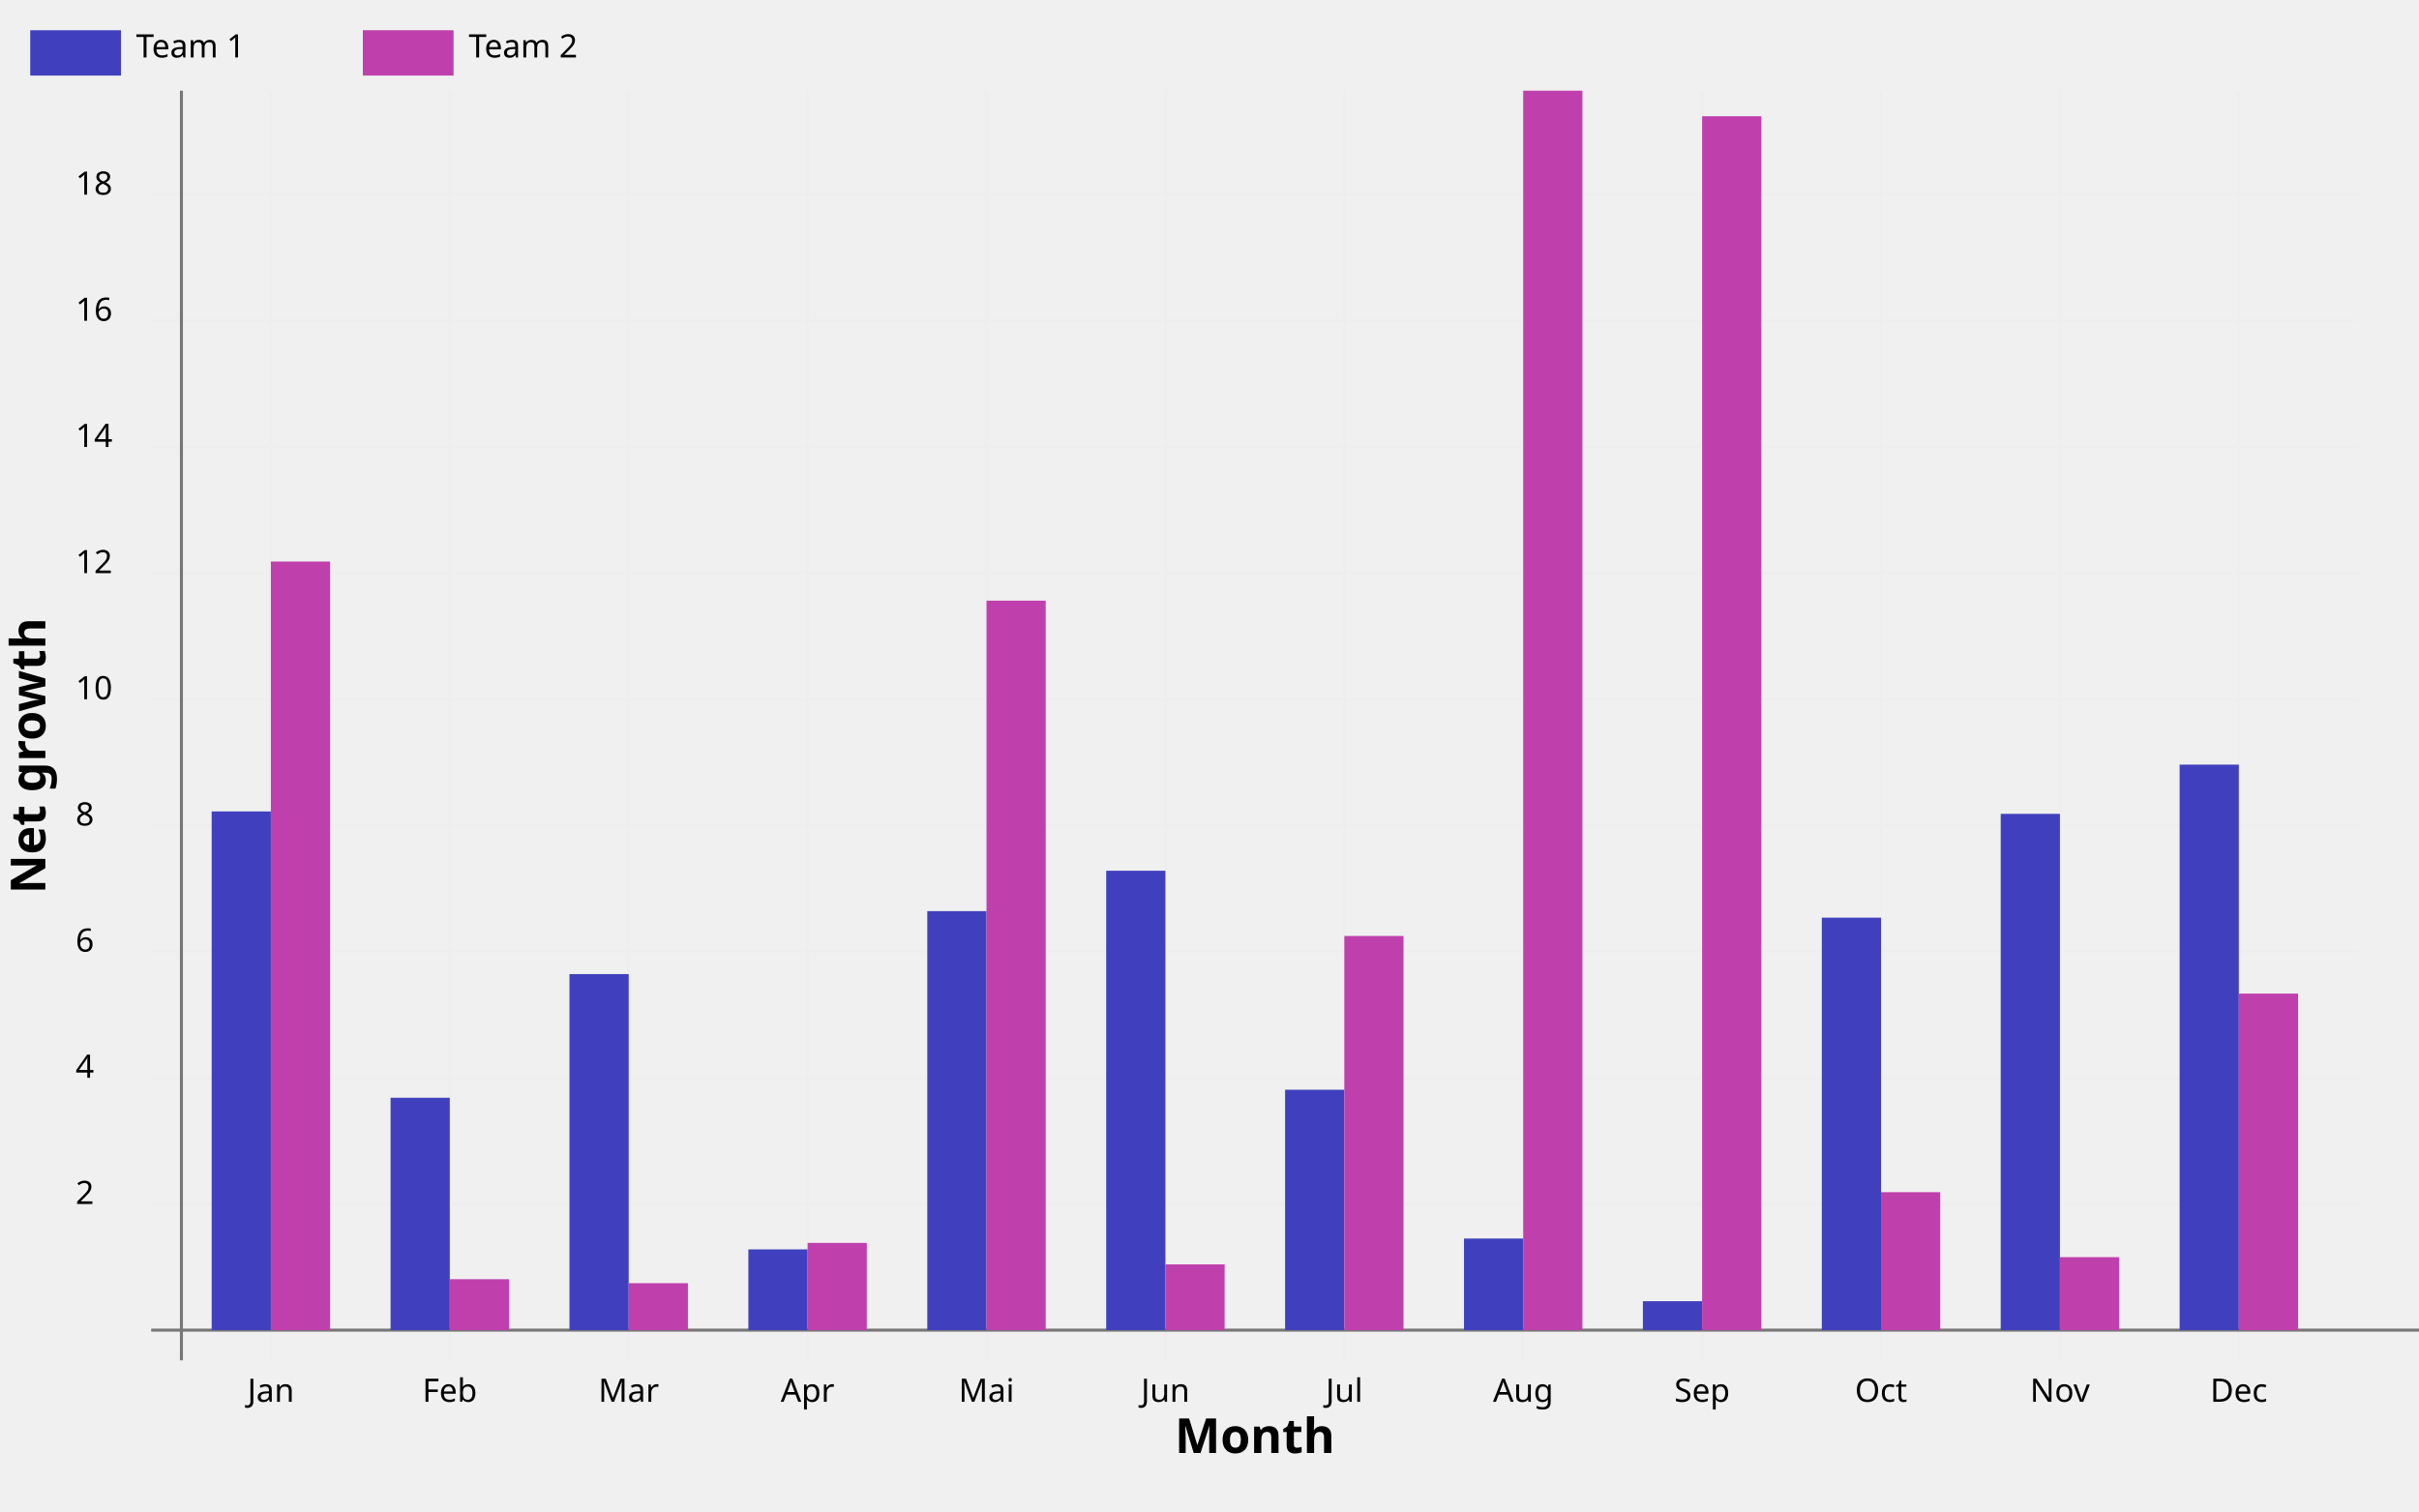
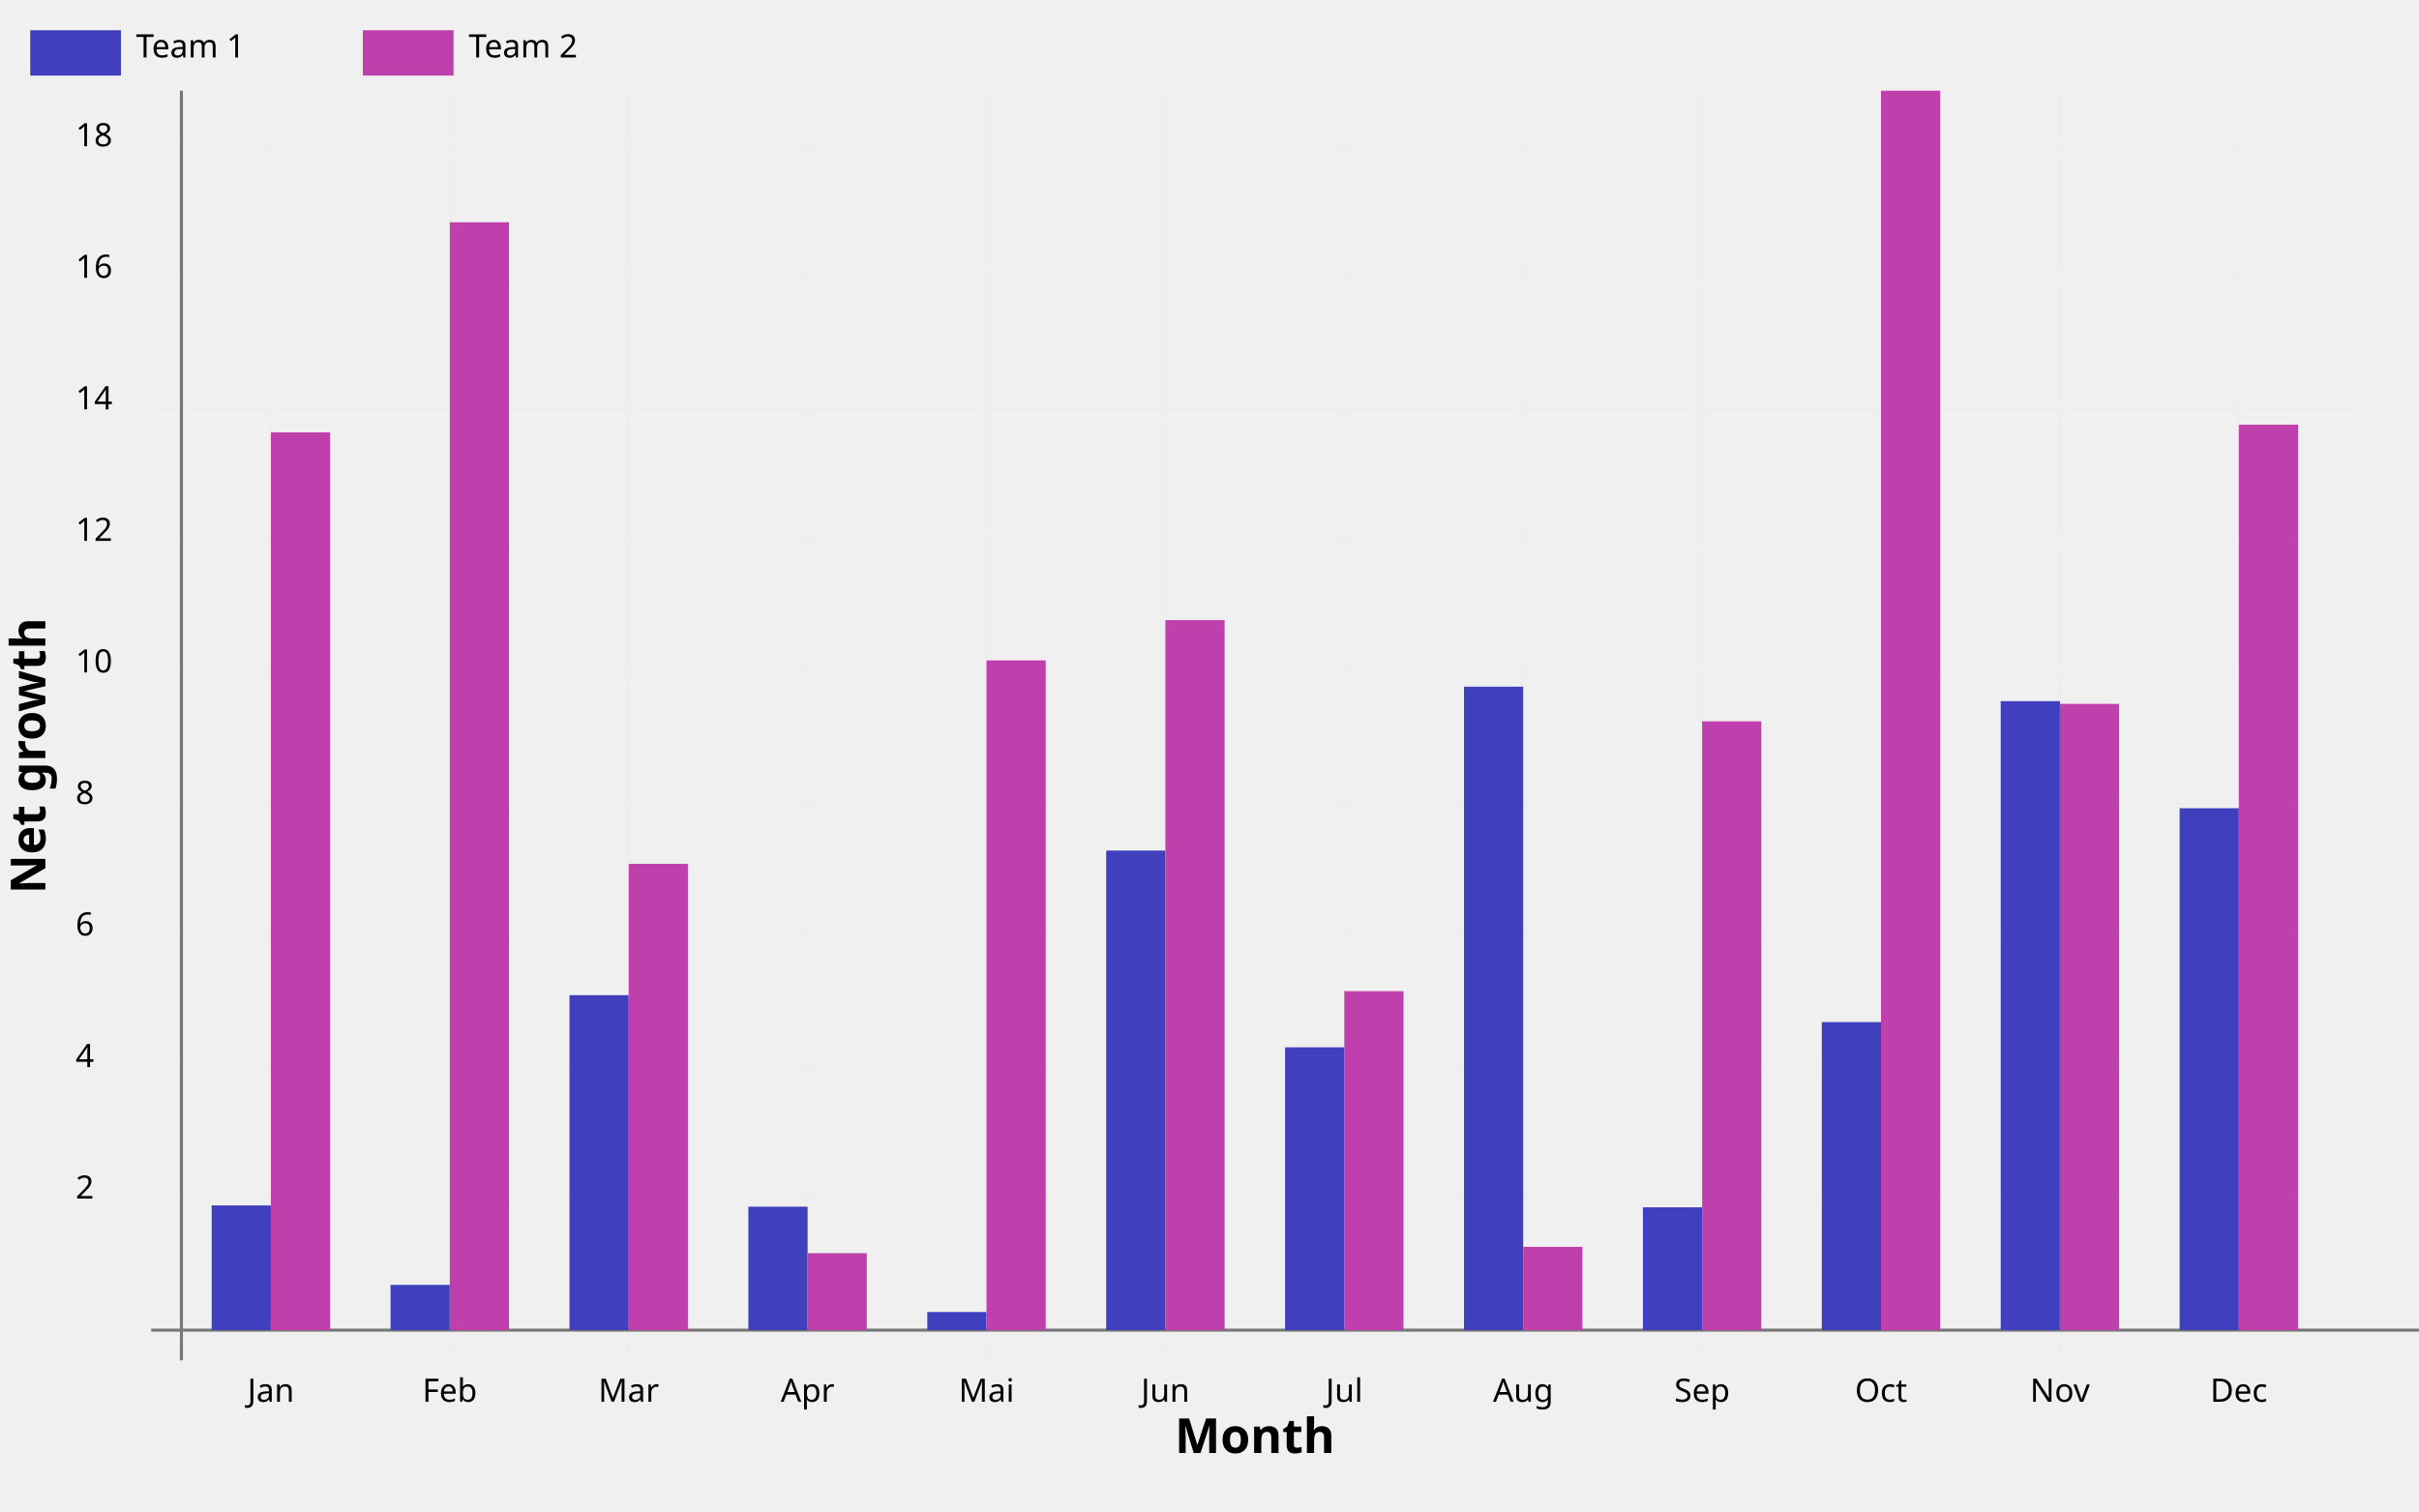
<svg xmlns="http://www.w3.org/2000/svg" varsion="1.1" width="800" height="500">
  <style>text { font-size: 8pt; font-family: sans-serif }  .axislegend { font-size: 12pt; font-weight: bold } .hovercircle {z-index:0; cursor:pointer; } .value {z-index: 1; display:none; background-color: #fff; opacity: 0.7; } .hovercircle:hover + .value { display:block; }</style>
  <rect x="10" y="10" width="30" height="15" fill="#4040BF" />
  <text x="45" y="19" alignment-baseline="middle">Team 1</text>
  <rect x="120" y="10" width="30" height="15" fill="#BF40AC" />
  <text x="155" y="19" alignment-baseline="middle">Team 2</text>
-   <line x1="50" x2="780" y1="398.265" y2="398.265" stroke="#eee" stroke-width="1" />
-   <text x="25" y="398.265">2</text>
-   <line x1="50" x2="780" y1="356.53" y2="356.53" stroke="#eee" stroke-width="1" />
-   <text x="25" y="356.53">4</text>
-   <line x1="50" x2="780" y1="314.796" y2="314.796" stroke="#eee" stroke-width="1" />
-   <text x="25" y="314.796">6</text>
-   <line x1="50" x2="780" y1="273.061" y2="273.061" stroke="#eee" stroke-width="1" />
-   <text x="25" y="273.061">8</text>
-   <line x1="50" x2="780" y1="231.326" y2="231.326" stroke="#eee" stroke-width="1" />
-   <text x="25" y="231.326">10</text>
-   <line x1="50" x2="780" y1="189.591" y2="189.591" stroke="#eee" stroke-width="1" />
-   <text x="25" y="189.591">12</text>
-   <line x1="50" x2="780" y1="147.856" y2="147.856" stroke="#eee" stroke-width="1" />
-   <text x="25" y="147.856">14</text>
-   <line x1="50" x2="780" y1="106.122" y2="106.122" stroke="#eee" stroke-width="1" />
-   <text x="25" y="106.122">16</text>
-   <line x1="50" x2="780" y1="64.387" y2="64.387" stroke="#eee" stroke-width="1" />
-   <text x="25" y="64.387">18</text>
+   <line x1="50" x2="780" y1="396.488" y2="396.488" stroke="#eee" stroke-width="1" />
+   <text x="25" y="396.488">2</text>
+   <line x1="50" x2="780" y1="352.976" y2="352.976" stroke="#eee" stroke-width="1" />
+   <text x="25" y="352.976">4</text>
+   <line x1="50" x2="780" y1="309.464" y2="309.464" stroke="#eee" stroke-width="1" />
+   <text x="25" y="309.464">6</text>
+   <line x1="50" x2="780" y1="265.953" y2="265.953" stroke="#eee" stroke-width="1" />
+   <text x="25" y="265.953">8</text>
+   <line x1="50" x2="780" y1="222.441" y2="222.441" stroke="#eee" stroke-width="1" />
+   <text x="25" y="222.441">10</text>
+   <line x1="50" x2="780" y1="178.929" y2="178.929" stroke="#eee" stroke-width="1" />
+   <text x="25" y="178.929">12</text>
+   <line x1="50" x2="780" y1="135.417" y2="135.417" stroke="#eee" stroke-width="1" />
+   <text x="25" y="135.417">14</text>
+   <line x1="50" x2="780" y1="91.905" y2="91.905" stroke="#eee" stroke-width="1" />
+   <text x="25" y="91.905">16</text>
+   <line x1="50" x2="780" y1="48.393" y2="48.393" stroke="#eee" stroke-width="1" />
+   <text x="25" y="48.393">18</text>
  <line x1="89.583" x2="89.583" y1="30" y2="450" stroke="#eee" stroke-width="1" />
  <text x="89.583" y="460" dominant-baseline="middle" text-anchor="middle">Jan</text>
  <line x1="148.75" x2="148.75" y1="30" y2="450" stroke="#eee" stroke-width="1" />
  <text x="148.75" y="460" dominant-baseline="middle" text-anchor="middle">Feb</text>
  <line x1="207.917" x2="207.917" y1="30" y2="450" stroke="#eee" stroke-width="1" />
  <text x="207.917" y="460" dominant-baseline="middle" text-anchor="middle">Mar</text>
  <line x1="267.083" x2="267.083" y1="30" y2="450" stroke="#eee" stroke-width="1" />
  <text x="267.083" y="460" dominant-baseline="middle" text-anchor="middle">Apr</text>
  <line x1="326.25" x2="326.25" y1="30" y2="450" stroke="#eee" stroke-width="1" />
  <text x="326.25" y="460" dominant-baseline="middle" text-anchor="middle">Mai</text>
  <line x1="385.417" x2="385.417" y1="30" y2="450" stroke="#eee" stroke-width="1" />
  <text x="385.417" y="460" dominant-baseline="middle" text-anchor="middle">Jun</text>
  <line x1="444.583" x2="444.583" y1="30" y2="450" stroke="#eee" stroke-width="1" />
  <text x="444.583" y="460" dominant-baseline="middle" text-anchor="middle">Jul</text>
  <line x1="503.75" x2="503.75" y1="30" y2="450" stroke="#eee" stroke-width="1" />
  <text x="503.75" y="460" dominant-baseline="middle" text-anchor="middle">Aug</text>
  <line x1="562.917" x2="562.917" y1="30" y2="450" stroke="#eee" stroke-width="1" />
  <text x="562.917" y="460" dominant-baseline="middle" text-anchor="middle">Sep</text>
  <line x1="622.083" x2="622.083" y1="30" y2="450" stroke="#eee" stroke-width="1" />
  <text x="622.083" y="460" dominant-baseline="middle" text-anchor="middle">Oct</text>
  <line x1="681.25" x2="681.25" y1="30" y2="450" stroke="#eee" stroke-width="1" />
  <text x="681.25" y="460" dominant-baseline="middle" text-anchor="middle">Nov</text>
  <line x1="740.417" x2="740.417" y1="30" y2="450" stroke="#eee" stroke-width="1" />
  <text x="740.417" y="460" dominant-baseline="middle" text-anchor="middle">Dec</text>
  <line x1="50" x2="800" y1="440" y2="440" stroke="#777" stroke-width="1" />
  <text x="415" y="475" class="axislegend" dominant-baseline="middle" text-anchor="middle">Month</text>
  <line x1="60" x2="60" y1="30" y2="450" stroke="#777" stroke-width="1" />
  <text x="15" y="250" transform="rotate(270, 15, 250)" class="axislegend" text-anchor="middle" alignment-baseline="middle">Net growth</text>
-   <rect x="70" y="268.417" fill="#4040BF" width="19.583" height="171.583" />
-   <rect x="129.167" y="363.129" fill="#4040BF" width="19.583" height="76.871" />
-   <rect x="188.333" y="322.224" fill="#4040BF" width="19.583" height="117.776" />
-   <rect x="247.5" y="413.286" fill="#4040BF" width="19.583" height="26.714" />
-   <rect x="306.667" y="301.391" fill="#4040BF" width="19.583" height="138.609" />
-   <rect x="365.833" y="288.03" fill="#4040BF" width="19.583" height="151.97" />
-   <rect x="425" y="360.477" fill="#4040BF" width="19.583" height="79.523" />
-   <rect x="484.167" y="409.699" fill="#4040BF" width="19.583" height="30.301" />
-   <rect x="543.333" y="430.429" fill="#4040BF" width="19.583" height="9.571" />
-   <rect x="602.5" y="303.558" fill="#4040BF" width="19.583" height="136.442" />
-   <rect x="661.667" y="269.219" fill="#4040BF" width="19.583" height="170.781" />
-   <rect x="720.833" y="252.933" fill="#4040BF" width="19.583" height="187.067" />
-   <rect x="89.583" y="185.753" fill="#BF40AC" width="19.583" height="254.247" />
-   <rect x="148.75" y="423.151" fill="#BF40AC" width="19.583" height="16.849" />
-   <rect x="207.917" y="424.467" fill="#BF40AC" width="19.583" height="15.533" />
-   <rect x="267.083" y="411.149" fill="#BF40AC" width="19.583" height="28.851" />
-   <rect x="326.25" y="198.694" fill="#BF40AC" width="19.583" height="241.306" />
-   <rect x="385.417" y="418.254" fill="#BF40AC" width="19.583" height="21.746" />
-   <rect x="444.583" y="309.615" fill="#BF40AC" width="19.583" height="130.385" />
-   <rect x="503.75" y="30" fill="#BF40AC" width="19.583" height="410" />
-   <rect x="562.917" y="38.454" fill="#BF40AC" width="19.583" height="401.546" />
-   <rect x="622.083" y="394.361" fill="#BF40AC" width="19.583" height="45.639" />
-   <rect x="681.25" y="415.855" fill="#BF40AC" width="19.583" height="24.145" />
-   <rect x="740.417" y="328.671" fill="#BF40AC" width="19.583" height="111.329" />
-   <rect class="hovercircle" x="70" y="268.417" width="19.583" height="171.583" fill-opacity="0" />
-   <text style="paint-order:stroke fill" class="value" x="80" y="258.417" text-anchor="middle" alignment-baseline="middle" stroke="#fff" stroke-width="10" fill="#555">8.222552684871964</text>
-   <rect class="hovercircle" x="129.167" y="363.129" width="19.583" height="76.871" fill-opacity="0" />
-   <text style="paint-order:stroke fill" class="value" x="139.167" y="353.129" text-anchor="middle" alignment-baseline="middle" stroke="#fff" stroke-width="10" fill="#555">3.6838077262639994</text>
-   <rect class="hovercircle" x="188.333" y="322.224" width="19.583" height="117.776" fill-opacity="0" />
-   <text style="paint-order:stroke fill" class="value" x="198.333" y="312.224" text-anchor="middle" alignment-baseline="middle" stroke="#fff" stroke-width="10" fill="#555">5.644009666139978</text>
-   <rect class="hovercircle" x="247.5" y="413.286" width="19.583" height="26.714" fill-opacity="0" />
-   <text style="paint-order:stroke fill" class="value" x="257.5" y="403.286" text-anchor="middle" alignment-baseline="middle" stroke="#fff" stroke-width="10" fill="#555">1.2801753102263345</text>
-   <rect class="hovercircle" x="306.667" y="301.391" width="19.583" height="138.609" fill-opacity="0" />
-   <text style="paint-order:stroke fill" class="value" x="316.667" y="291.391" text-anchor="middle" alignment-baseline="middle" stroke="#fff" stroke-width="10" fill="#555">6.6423868799508865</text>
-   <rect class="hovercircle" x="365.833" y="288.03" width="19.583" height="151.97" fill-opacity="0" />
-   <text style="paint-order:stroke fill" class="value" x="375.833" y="278.03" text-anchor="middle" alignment-baseline="middle" stroke="#fff" stroke-width="10" fill="#555">7.282639814504828</text>
-   <rect class="hovercircle" x="425" y="360.477" width="19.583" height="79.523" fill-opacity="0" />
-   <text style="paint-order:stroke fill" class="value" x="435" y="350.477" text-anchor="middle" alignment-baseline="middle" stroke="#fff" stroke-width="10" fill="#555">3.8108884975389428</text>
-   <rect class="hovercircle" x="484.167" y="409.699" width="19.583" height="30.301" fill-opacity="0" />
-   <text style="paint-order:stroke fill" class="value" x="494.167" y="399.699" text-anchor="middle" alignment-baseline="middle" stroke="#fff" stroke-width="10" fill="#555">1.4520838171535253</text>
-   <rect class="hovercircle" x="543.333" y="430.429" width="19.583" height="9.571" fill-opacity="0" />
-   <text style="paint-order:stroke fill" class="value" x="553.333" y="420.429" text-anchor="middle" alignment-baseline="middle" stroke="#fff" stroke-width="10" fill="#555">0.4586695766457366</text>
-   <rect class="hovercircle" x="602.5" y="303.558" width="19.583" height="136.442" fill-opacity="0" />
-   <text style="paint-order:stroke fill" class="value" x="612.5" y="293.558" text-anchor="middle" alignment-baseline="middle" stroke="#fff" stroke-width="10" fill="#555">6.538531425670042</text>
-   <rect class="hovercircle" x="661.667" y="269.219" width="19.583" height="170.781" fill-opacity="0" />
-   <text style="paint-order:stroke fill" class="value" x="671.667" y="259.219" text-anchor="middle" alignment-baseline="middle" stroke="#fff" stroke-width="10" fill="#555">8.184102762591102</text>
-   <rect class="hovercircle" x="720.833" y="252.933" width="19.583" height="187.067" fill-opacity="0" />
-   <text style="paint-order:stroke fill" class="value" x="730.833" y="242.933" text-anchor="middle" alignment-baseline="middle" stroke="#fff" stroke-width="10" fill="#555">8.964567388314729</text>
-   <rect class="hovercircle" x="89.583" y="185.753" width="19.583" height="254.247" fill-opacity="0" />
-   <text style="paint-order:stroke fill" class="value" x="99.583" y="175.753" text-anchor="middle" alignment-baseline="middle" stroke="#fff" stroke-width="10" fill="#555">12.183940191431986</text>
-   <rect class="hovercircle" x="148.75" y="423.151" width="19.583" height="16.849" fill-opacity="0" />
-   <text style="paint-order:stroke fill" class="value" x="158.75" y="413.151" text-anchor="middle" alignment-baseline="middle" stroke="#fff" stroke-width="10" fill="#555">0.8074382557888233</text>
-   <rect class="hovercircle" x="207.917" y="424.467" width="19.583" height="15.533" fill-opacity="0" />
-   <text style="paint-order:stroke fill" class="value" x="217.917" y="414.467" text-anchor="middle" alignment-baseline="middle" stroke="#fff" stroke-width="10" fill="#555">0.7443537514492021</text>
-   <rect class="hovercircle" x="267.083" y="411.149" width="19.583" height="28.851" fill-opacity="0" />
-   <text style="paint-order:stroke fill" class="value" x="277.083" y="401.149" text-anchor="middle" alignment-baseline="middle" stroke="#fff" stroke-width="10" fill="#555">1.3825925044186467</text>
-   <rect class="hovercircle" x="326.25" y="198.694" width="19.583" height="241.306" fill-opacity="0" />
-   <text style="paint-order:stroke fill" class="value" x="336.25" y="188.694" text-anchor="middle" alignment-baseline="middle" stroke="#fff" stroke-width="10" fill="#555">11.563758837040183</text>
-   <rect class="hovercircle" x="385.417" y="418.254" width="19.583" height="21.746" fill-opacity="0" />
-   <text style="paint-order:stroke fill" class="value" x="395.417" y="408.254" text-anchor="middle" alignment-baseline="middle" stroke="#fff" stroke-width="10" fill="#555">1.0421070248741833</text>
-   <rect class="hovercircle" x="444.583" y="309.615" width="19.583" height="130.385" fill-opacity="0" />
-   <text style="paint-order:stroke fill" class="value" x="454.583" y="299.615" text-anchor="middle" alignment-baseline="middle" stroke="#fff" stroke-width="10" fill="#555">6.2482732036583455</text>
-   <rect class="hovercircle" x="503.75" y="30" width="19.583" height="410" fill-opacity="0" />
-   <text style="paint-order:stroke fill" class="value" x="513.75" y="20" text-anchor="middle" alignment-baseline="middle" stroke="#fff" stroke-width="10" fill="#555">19.647873000685458</text>
-   <rect class="hovercircle" x="562.917" y="38.454" width="19.583" height="401.546" fill-opacity="0" />
-   <text style="paint-order:stroke fill" class="value" x="572.917" y="28.454" text-anchor="middle" alignment-baseline="middle" stroke="#fff" stroke-width="10" fill="#555">19.242739318189304</text>
-   <rect class="hovercircle" x="622.083" y="394.361" width="19.583" height="45.639" fill-opacity="0" />
-   <text style="paint-order:stroke fill" class="value" x="632.083" y="384.361" text-anchor="middle" alignment-baseline="middle" stroke="#fff" stroke-width="10" fill="#555">2.187083327520478</text>
-   <rect class="hovercircle" x="681.25" y="415.855" width="19.583" height="24.145" fill-opacity="0" />
-   <text style="paint-order:stroke fill" class="value" x="691.25" y="405.855" text-anchor="middle" alignment-baseline="middle" stroke="#fff" stroke-width="10" fill="#555">1.1570471581453519</text>
-   <rect class="hovercircle" x="740.417" y="328.671" width="19.583" height="111.329" fill-opacity="0" />
-   <text style="paint-order:stroke fill" class="value" x="750.417" y="318.671" text-anchor="middle" alignment-baseline="middle" stroke="#fff" stroke-width="10" fill="#555">5.335052725123351</text>
+   <rect x="70" y="398.746" fill="#4040BF" width="19.583" height="41.254" />
+   <rect x="129.167" y="425.03" fill="#4040BF" width="19.583" height="14.97" />
+   <rect x="188.333" y="329.192" fill="#4040BF" width="19.583" height="110.808" />
+   <rect x="247.5" y="399.16" fill="#4040BF" width="19.583" height="40.84" />
+   <rect x="306.667" y="434.003" fill="#4040BF" width="19.583" height="5.997" />
+   <rect x="365.833" y="281.357" fill="#4040BF" width="19.583" height="158.643" />
+   <rect x="425" y="346.436" fill="#4040BF" width="19.583" height="93.564" />
+   <rect x="484.167" y="227.155" fill="#4040BF" width="19.583" height="212.845" />
+   <rect x="543.333" y="399.368" fill="#4040BF" width="19.583" height="40.632" />
+   <rect x="602.5" y="338.093" fill="#4040BF" width="19.583" height="101.907" />
+   <rect x="661.667" y="231.934" fill="#4040BF" width="19.583" height="208.066" />
+   <rect x="720.833" y="267.352" fill="#4040BF" width="19.583" height="172.648" />
+   <rect x="89.583" y="143.021" fill="#BF40AC" width="19.583" height="296.979" />
+   <rect x="148.75" y="73.527" fill="#BF40AC" width="19.583" height="366.473" />
+   <rect x="207.917" y="285.748" fill="#BF40AC" width="19.583" height="154.252" />
+   <rect x="267.083" y="414.535" fill="#BF40AC" width="19.583" height="25.465" />
+   <rect x="326.25" y="218.454" fill="#BF40AC" width="19.583" height="221.546" />
+   <rect x="385.417" y="205.131" fill="#BF40AC" width="19.583" height="234.869" />
+   <rect x="444.583" y="327.86" fill="#BF40AC" width="19.583" height="112.14" />
+   <rect x="503.75" y="412.442" fill="#BF40AC" width="19.583" height="27.558" />
+   <rect x="562.917" y="238.609" fill="#BF40AC" width="19.583" height="201.391" />
+   <rect x="622.083" y="30" fill="#BF40AC" width="19.583" height="410" />
+   <rect x="681.25" y="232.832" fill="#BF40AC" width="19.583" height="207.168" />
+   <rect x="740.417" y="140.493" fill="#BF40AC" width="19.583" height="299.507" />
+   <rect class="hovercircle" x="70" y="398.746" width="19.583" height="41.254" fill-opacity="0" />
+   <text style="paint-order:stroke fill" class="value" x="80" y="388.746" text-anchor="middle" alignment-baseline="middle" stroke="#fff" stroke-width="10" fill="#555">1.8962416156541129</text>
+   <rect class="hovercircle" x="129.167" y="425.03" width="19.583" height="14.97" fill-opacity="0" />
+   <text style="paint-order:stroke fill" class="value" x="139.167" y="415.03" text-anchor="middle" alignment-baseline="middle" stroke="#fff" stroke-width="10" fill="#555">0.6880910949647029</text>
+   <rect class="hovercircle" x="188.333" y="329.192" width="19.583" height="110.808" fill-opacity="0" />
+   <text style="paint-order:stroke fill" class="value" x="198.333" y="319.192" text-anchor="middle" alignment-baseline="middle" stroke="#fff" stroke-width="10" fill="#555">5.0932298215117076</text>
+   <rect class="hovercircle" x="247.5" y="399.16" width="19.583" height="40.84" fill-opacity="0" />
+   <text style="paint-order:stroke fill" class="value" x="257.5" y="389.16" text-anchor="middle" alignment-baseline="middle" stroke="#fff" stroke-width="10" fill="#555">1.8771900551080436</text>
+   <rect class="hovercircle" x="306.667" y="434.003" width="19.583" height="5.997" fill-opacity="0" />
+   <text style="paint-order:stroke fill" class="value" x="316.667" y="424.003" text-anchor="middle" alignment-baseline="middle" stroke="#fff" stroke-width="10" fill="#555">0.27562717183364166</text>
+   <rect class="hovercircle" x="365.833" y="281.357" width="19.583" height="158.643" fill-opacity="0" />
+   <text style="paint-order:stroke fill" class="value" x="375.833" y="271.357" text-anchor="middle" alignment-baseline="middle" stroke="#fff" stroke-width="10" fill="#555">7.291942232126377</text>
+   <rect class="hovercircle" x="425" y="346.436" width="19.583" height="93.564" fill-opacity="0" />
+   <text style="paint-order:stroke fill" class="value" x="435" y="336.436" text-anchor="middle" alignment-baseline="middle" stroke="#fff" stroke-width="10" fill="#555">4.3006156426393565</text>
+   <rect class="hovercircle" x="484.167" y="227.155" width="19.583" height="212.845" fill-opacity="0" />
+   <text style="paint-order:stroke fill" class="value" x="494.167" y="217.155" text-anchor="middle" alignment-baseline="middle" stroke="#fff" stroke-width="10" fill="#555">9.783333704235192</text>
+   <rect class="hovercircle" x="543.333" y="399.368" width="19.583" height="40.632" fill-opacity="0" />
+   <text style="paint-order:stroke fill" class="value" x="553.333" y="389.368" text-anchor="middle" alignment-baseline="middle" stroke="#fff" stroke-width="10" fill="#555">1.8676299538624743</text>
+   <rect class="hovercircle" x="602.5" y="338.093" width="19.583" height="101.907" fill-opacity="0" />
+   <text style="paint-order:stroke fill" class="value" x="612.5" y="328.093" text-anchor="middle" alignment-baseline="middle" stroke="#fff" stroke-width="10" fill="#555">4.684108996448913</text>
+   <rect class="hovercircle" x="661.667" y="231.934" width="19.583" height="208.066" fill-opacity="0" />
+   <text style="paint-order:stroke fill" class="value" x="671.667" y="221.934" text-anchor="middle" alignment-baseline="middle" stroke="#fff" stroke-width="10" fill="#555">9.563657208014337</text>
+   <rect class="hovercircle" x="720.833" y="267.352" width="19.583" height="172.648" fill-opacity="0" />
+   <text style="paint-order:stroke fill" class="value" x="730.833" y="257.352" text-anchor="middle" alignment-baseline="middle" stroke="#fff" stroke-width="10" fill="#555">7.935656971760114</text>
+   <rect class="hovercircle" x="89.583" y="143.021" width="19.583" height="296.979" fill-opacity="0" />
+   <text style="paint-order:stroke fill" class="value" x="99.583" y="133.021" text-anchor="middle" alignment-baseline="middle" stroke="#fff" stroke-width="10" fill="#555">13.650468013723431</text>
+   <rect class="hovercircle" x="148.75" y="73.527" width="19.583" height="366.473" fill-opacity="0" />
+   <text style="paint-order:stroke fill" class="value" x="158.75" y="63.527" text-anchor="middle" alignment-baseline="middle" stroke="#fff" stroke-width="10" fill="#555">16.84476651545097</text>
+   <rect class="hovercircle" x="207.917" y="285.748" width="19.583" height="154.252" fill-opacity="0" />
+   <text style="paint-order:stroke fill" class="value" x="217.917" y="275.748" text-anchor="middle" alignment-baseline="middle" stroke="#fff" stroke-width="10" fill="#555">7.0900992358726835</text>
+   <rect class="hovercircle" x="267.083" y="414.535" width="19.583" height="25.465" fill-opacity="0" />
+   <text style="paint-order:stroke fill" class="value" x="277.083" y="404.535" text-anchor="middle" alignment-baseline="middle" stroke="#fff" stroke-width="10" fill="#555">1.1704638149168884</text>
+   <rect class="hovercircle" x="326.25" y="218.454" width="19.583" height="221.546" fill-opacity="0" />
+   <text style="paint-order:stroke fill" class="value" x="336.25" y="208.454" text-anchor="middle" alignment-baseline="middle" stroke="#fff" stroke-width="10" fill="#555">10.183242867649152</text>
+   <rect class="hovercircle" x="385.417" y="205.131" width="19.583" height="234.869" fill-opacity="0" />
+   <text style="paint-order:stroke fill" class="value" x="395.417" y="195.131" text-anchor="middle" alignment-baseline="middle" stroke="#fff" stroke-width="10" fill="#555">10.795615332811575</text>
+   <rect class="hovercircle" x="444.583" y="327.86" width="19.583" height="112.14" fill-opacity="0" />
+   <text style="paint-order:stroke fill" class="value" x="454.583" y="317.86" text-anchor="middle" alignment-baseline="middle" stroke="#fff" stroke-width="10" fill="#555">5.15447780425829</text>
+   <rect class="hovercircle" x="503.75" y="412.442" width="19.583" height="27.558" fill-opacity="0" />
+   <text style="paint-order:stroke fill" class="value" x="513.75" y="402.442" text-anchor="middle" alignment-baseline="middle" stroke="#fff" stroke-width="10" fill="#555">1.26668921883888</text>
+   <rect class="hovercircle" x="562.917" y="238.609" width="19.583" height="201.391" fill-opacity="0" />
+   <text style="paint-order:stroke fill" class="value" x="572.917" y="228.609" text-anchor="middle" alignment-baseline="middle" stroke="#fff" stroke-width="10" fill="#555">9.256826469311367</text>
+   <rect class="hovercircle" x="622.083" y="30" width="19.583" height="410" fill-opacity="0" />
+   <text style="paint-order:stroke fill" class="value" x="632.083" y="20" text-anchor="middle" alignment-baseline="middle" stroke="#fff" stroke-width="10" fill="#555">18.84544068104532</text>
+   <rect class="hovercircle" x="681.25" y="232.832" width="19.583" height="207.168" fill-opacity="0" />
+   <text style="paint-order:stroke fill" class="value" x="691.25" y="222.832" text-anchor="middle" alignment-baseline="middle" stroke="#fff" stroke-width="10" fill="#555">9.522350489071096</text>
+   <rect class="hovercircle" x="740.417" y="140.493" width="19.583" height="299.507" fill-opacity="0" />
+   <text style="paint-order:stroke fill" class="value" x="750.417" y="130.493" text-anchor="middle" alignment-baseline="middle" stroke="#fff" stroke-width="10" fill="#555">13.766693966475454</text>
</svg>
